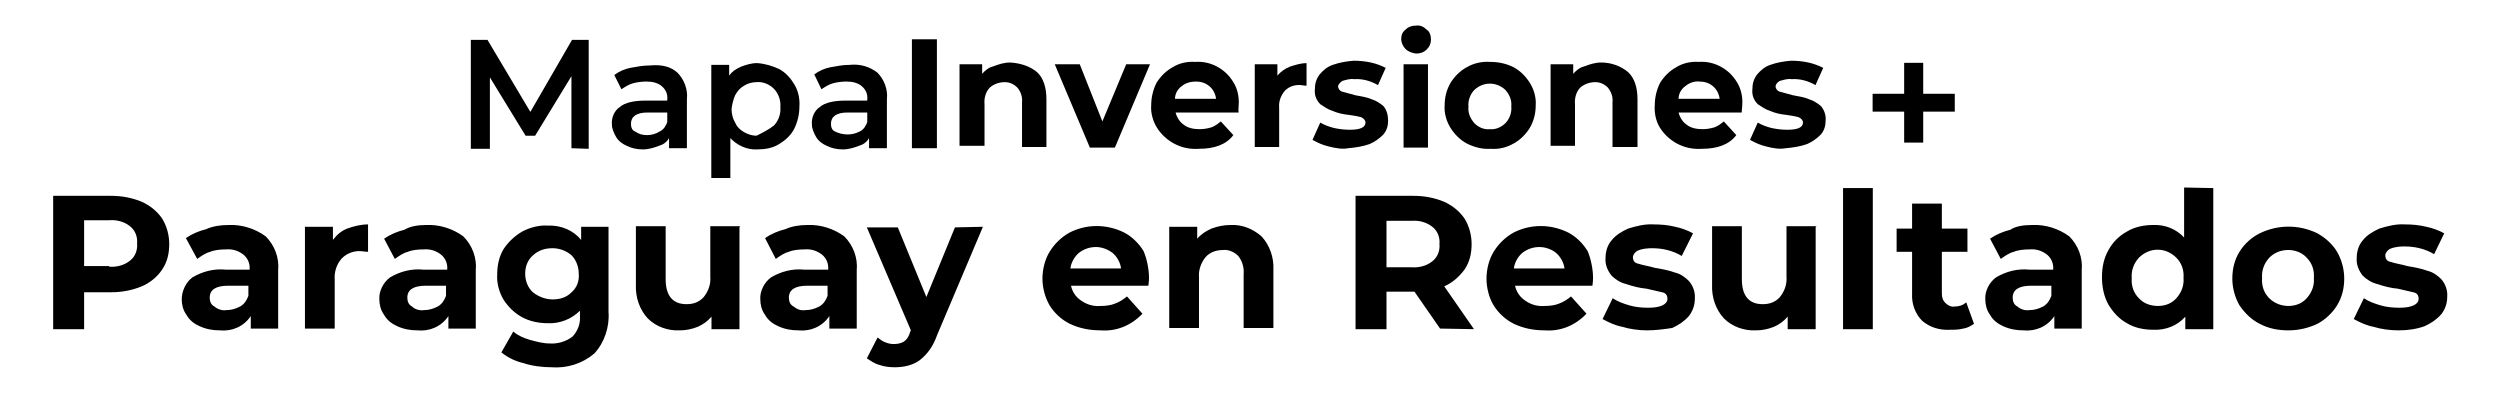
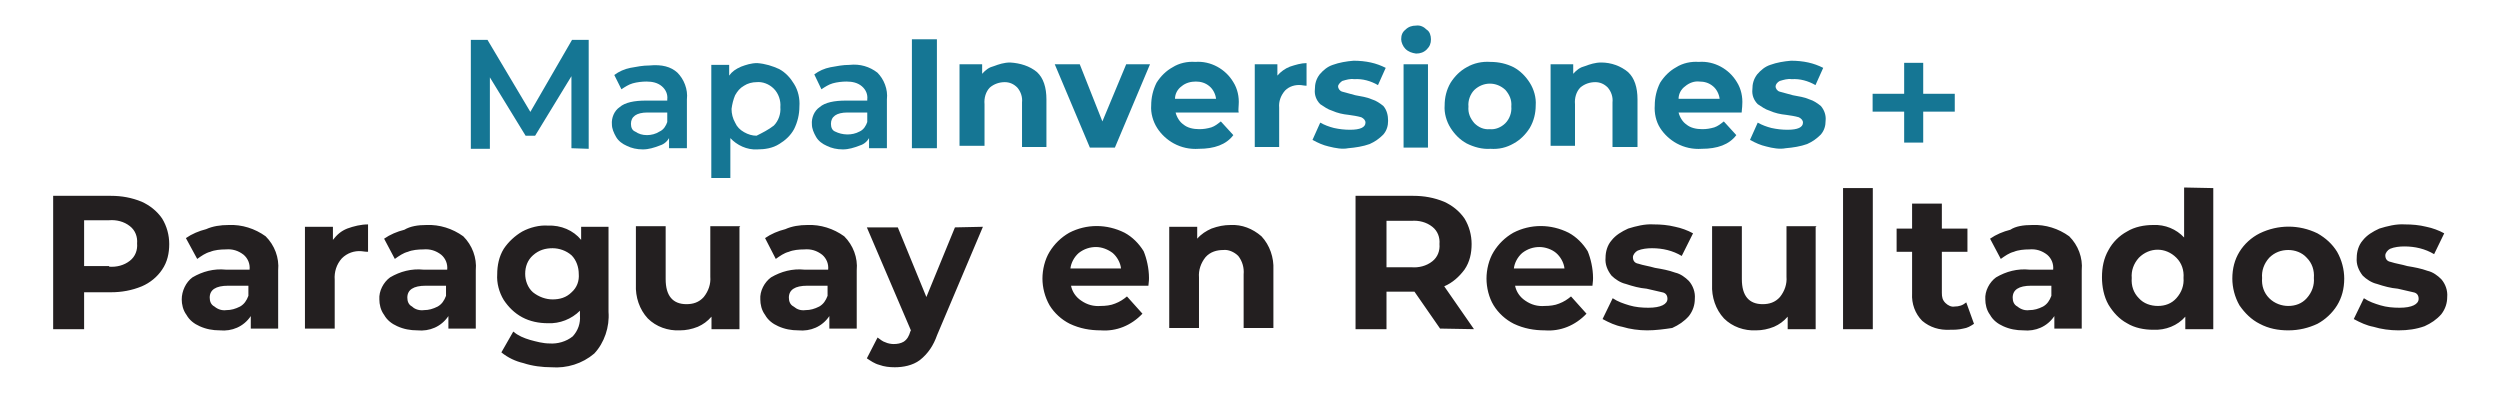
<svg xmlns="http://www.w3.org/2000/svg" version="1.1" id="Layer_1" x="0px" y="0px" viewBox="0 0 420 66" style="enable-background:new 0 0 420 66;" xml:space="preserve">
  <style type="text/css">
- 	.st0***REMOVED***fill:#157694;***REMOVED***
- 	.st1***REMOVED***fill:#231F20;***REMOVED***
+ 	.st0{fill:#157694;}
+ 	.st1{fill:#231F20;}
</style>
  <g>
    <g id="Group_171_00000026865610423587498420000005097906435796931747_" transform="translate(-16281 -779)">
      <path id="Path_306_00000037683499950082749410000017140381052472650904_" class="st0" d="M16377,803.9v-12.1l-6.1,10h-1.6l-6-9.8    v12h-3.2v-18.3h2.8l7.2,12.1l7-12.1h2.8v18.3L16377,803.9L16377,803.9z" />
      <path id="Path_307_00000101825812575962477450000009358441958315962047_" class="st0" d="M16394.8,791.2c1.1,1.1,1.8,2.8,1.6,4.5    v8.2h-3v-1.7c-0.4,0.7-1,1.1-1.7,1.3c-0.8,0.3-1.7,0.6-2.7,0.6c-1,0-1.9-0.2-2.7-0.6c-0.7-0.3-1.4-0.8-1.8-1.5    c-0.4-0.7-0.7-1.4-0.7-2.1c-0.1-1.1,0.4-2.3,1.3-2.9c0.9-0.8,2.5-1.1,4.4-1.1h3.6v-0.2c0.1-0.8-0.2-1.6-0.9-2.2    c-0.7-0.6-1.6-0.8-2.6-0.8c-0.7,0-1.6,0.1-2.3,0.3c-0.7,0.2-1.3,0.6-1.9,1l-1.2-2.4c0.8-0.6,1.7-1,2.7-1.2    c1.1-0.2,2.1-0.4,3.2-0.4C16392.2,789.8,16393.7,790.2,16394.8,791.2z M16391.8,801.1c0.7-0.3,1.1-1,1.3-1.6v-1.6h-3.3    c-1.9,0-2.8,0.7-2.8,1.9c0,0.6,0.2,1.1,0.7,1.3c0.6,0.4,1.2,0.6,2,0.6C16390.4,801.7,16391.2,801.5,16391.8,801.1z" />
      <path id="Path_308_00000141436250595205629710000010936927418083643805_" class="st0" d="M16411.9,790.6c1.1,0.6,1.9,1.5,2.5,2.5    c0.7,1.1,1,2.5,0.9,3.8c0,1.3-0.3,2.6-0.9,3.8c-0.6,1.1-1.5,1.9-2.5,2.5c-1.1,0.7-2.4,0.9-3.7,0.9c-1.7,0.1-3.4-0.7-4.5-1.9v6.7    h-3.2v-19h3v1.8c0.5-0.7,1.1-1.1,2-1.5c0.8-0.3,1.7-0.6,2.7-0.6C16409.6,789.7,16410.8,790.1,16411.9,790.6z M16411,800.1    c0.8-0.8,1.2-2,1.1-3.1c0.1-1.1-0.3-2.3-1.1-3.1c-0.8-0.8-1.9-1.2-2.9-1.1c-0.7,0-1.5,0.2-2.1,0.6c-0.7,0.4-1.1,0.9-1.5,1.6    c-0.3,0.7-0.5,1.5-0.6,2.3c0,0.8,0.2,1.6,0.6,2.3c0.3,0.7,0.8,1.2,1.5,1.6c0.7,0.4,1.4,0.6,2.1,0.6    C16409.1,801.3,16410.1,800.8,16411,800.1z" />
      <path id="Path_309_00000072243555968654160470000002830730350463020216_" class="st0" d="M16428.4,791.2c1.1,1.1,1.8,2.8,1.6,4.5    v8.2h-3v-1.7c-0.4,0.7-1,1.1-1.7,1.3c-0.8,0.3-1.7,0.6-2.7,0.6s-1.9-0.2-2.7-0.6c-0.7-0.3-1.4-0.8-1.8-1.5    c-0.4-0.7-0.7-1.4-0.7-2.1c-0.1-1.1,0.4-2.3,1.3-2.9c0.9-0.8,2.5-1.1,4.4-1.1h3.6v-0.2c0.1-0.8-0.2-1.6-0.9-2.2    c-0.7-0.6-1.6-0.8-2.6-0.8c-0.7,0-1.6,0.1-2.3,0.3c-0.7,0.2-1.3,0.6-1.9,1l-1.2-2.5c0.8-0.6,1.7-1,2.7-1.2    c1.1-0.2,2.1-0.4,3.2-0.4C16425.5,789.7,16427.1,790.2,16428.4,791.2z M16425.4,801.1c0.7-0.3,1.1-1,1.3-1.6v-1.6h-3.3    c-1.9,0-2.8,0.7-2.8,1.9c0,0.6,0.2,1.1,0.7,1.3C16422.5,801.7,16424.1,801.8,16425.4,801.1L16425.4,801.1z" />
      <path id="Path_310_00000021841855050546438670000003340115792700172454_" class="st0" d="M16434.2,785.6h4.2v18.3h-4.2V785.6z" />
      <path id="Path_311_00000170976449751455527590000003330399531097559207_" class="st0" d="M16455.2,791.1c1.1,1,1.6,2.6,1.6,4.6v8    h-4.1v-7.5c0.1-0.9-0.2-1.8-0.8-2.5c-0.6-0.6-1.3-0.9-2.1-0.9c-0.9,0-1.8,0.3-2.5,0.9c-0.7,0.7-1,1.8-0.9,2.8v7h-4.2v-13.7h3.8    v1.6c0.6-0.7,1.2-1.1,2-1.3c0.8-0.3,1.7-0.6,2.7-0.6C16452.4,789.6,16454,790.1,16455.2,791.1z" />
      <path id="Path_312_00000165214147395102313740000018097027429924778377_" class="st0" d="M16474.2,789.8l-5.9,14h-4.2l-5.9-14h4.2    l3.8,9.6l4-9.6H16474.2z" />
      <path id="Path_313_00000050634061250422446200000003970825229251881104_" class="st0" d="M16489.1,797.9h-10.6    c0.2,0.8,0.7,1.6,1.3,2c0.7,0.6,1.7,0.8,2.7,0.8c0.7,0,1.3-0.1,2-0.3c0.6-0.2,1.1-0.6,1.6-1l2.1,2.3c-1.2,1.6-3.2,2.3-5.8,2.3    c-1.5,0.1-2.9-0.2-4.2-0.9c-1.1-0.6-2.1-1.5-2.8-2.6c-0.7-1.1-1.1-2.5-1-3.8c0-1.3,0.3-2.6,0.9-3.8c0.7-1.1,1.6-2,2.7-2.6    c1.1-0.7,2.5-1,3.8-0.9c2.6-0.2,5.1,1.2,6.4,3.4c0.7,1.1,1,2.5,0.9,3.8C16489.1,797.1,16489,797.5,16489.1,797.9z M16479.5,793.5    c-0.7,0.5-1.1,1.3-1.1,2.1h6.9c-0.1-0.8-0.5-1.6-1.1-2.1c-0.7-0.6-1.5-0.8-2.3-0.8C16481.1,792.7,16480.2,792.9,16479.5,793.5    L16479.5,793.5z" />
      <path id="Path_314_00000101067360644441911520000004397621939206874789_" class="st0" d="M16497.7,790.2c0.9-0.3,1.9-0.6,2.8-0.6    v3.8c-0.4,0-0.8-0.1-0.9-0.1c-1-0.1-2,0.2-2.7,0.9c-0.7,0.8-1.1,1.8-1,2.9v6.6h-4.1v-13.9h3.8v1.9    C16496.1,791.1,16496.9,790.5,16497.7,790.2z" />
      <path id="Path_315_00000170965020537466335790000006212443783875171248_" class="st0" d="M16504.2,803.6c-0.9-0.2-1.8-0.6-2.7-1.1    l1.3-2.9c0.7,0.4,1.5,0.7,2.3,0.9c0.9,0.2,1.8,0.3,2.7,0.3c1.7,0,2.6-0.4,2.6-1.2c0-0.4-0.3-0.7-0.7-0.9c-0.7-0.2-1.4-0.3-2.1-0.4    c-1-0.1-1.9-0.3-2.8-0.7c-0.7-0.2-1.4-0.7-2-1.1c-0.7-0.7-1-1.6-0.9-2.5c0-0.9,0.2-1.7,0.8-2.5c0.6-0.7,1.3-1.3,2.2-1.6    c1.1-0.4,2.3-0.6,3.5-0.7c1,0,2,0.1,2.9,0.3c0.9,0.2,1.7,0.5,2.5,0.9l-1.3,2.9c-1.2-0.7-2.6-1.1-4-1c-0.7-0.1-1.3,0.1-2,0.3    c-0.3,0.2-0.7,0.6-0.7,0.9c0,0.4,0.3,0.8,0.7,0.9c0.7,0.2,1.5,0.4,2.2,0.6c1,0.2,1.9,0.3,2.8,0.7c0.7,0.2,1.4,0.7,1.9,1.1    c0.6,0.7,0.8,1.6,0.8,2.5c0,0.8-0.2,1.6-0.8,2.3c-0.7,0.7-1.4,1.2-2.3,1.6c-1.1,0.4-2.4,0.6-3.6,0.7    C16506.5,804.1,16505.4,803.9,16504.2,803.6z" />
      <path id="Path_316_00000006686325984970554830000000364622127728368788_" class="st0" d="M16517.1,787.2c-0.4-0.4-0.7-1.1-0.7-1.6    c0-0.7,0.2-1.2,0.7-1.6c0.5-0.5,1.1-0.7,1.8-0.7c0.7-0.1,1.3,0.2,1.8,0.7c0.5,0.3,0.7,1,0.7,1.6c0,0.7-0.2,1.2-0.7,1.7    s-1.1,0.7-1.8,0.7C16518.2,787.9,16517.6,787.7,16517.1,787.2z M16516.8,789.8h4.1v14h-4.1V789.8z" />
      <path id="Path_317_00000155136307044892709610000017506587685104925353_" class="st0" d="M16527.4,803.1c-1.1-0.6-2-1.5-2.7-2.6    c-0.7-1.1-1.1-2.5-1-3.8c0-1.3,0.3-2.6,1-3.8c0.7-1.1,1.6-2,2.7-2.6c1.2-0.7,2.6-1,4-0.9c1.4,0,2.7,0.3,3.9,0.9    c1.1,0.6,2,1.5,2.7,2.6c0.7,1.1,1.1,2.5,1,3.8c0,1.3-0.3,2.6-1,3.8c-0.7,1.1-1.6,2-2.7,2.6c-1.2,0.7-2.5,1-3.9,0.9    C16530,804.1,16528.6,803.7,16527.4,803.1z M16533.9,799.7c0.7-0.7,1.1-1.8,1-2.8c0.1-1.1-0.3-2-1-2.8c-1.5-1.4-3.7-1.4-5.2,0    c-0.7,0.7-1.1,1.8-1,2.8c-0.1,1.1,0.3,2,1,2.8c0.7,0.7,1.6,1.1,2.6,1C16532.2,800.8,16533.2,800.4,16533.9,799.7z" />
      <path id="Path_318_00000083795345886643349090000005609702903078712220_" class="st0" d="M16554.5,791.1c1.1,1,1.6,2.6,1.6,4.6v8    h-4.2v-7.5c0.1-0.9-0.2-1.8-0.8-2.5c-0.6-0.6-1.3-0.9-2.1-0.9c-0.9,0-1.8,0.3-2.5,0.9c-0.7,0.7-1,1.8-0.9,2.8v7h-4.1v-13.7h3.8    v1.6c0.6-0.7,1.2-1.1,2-1.3c0.8-0.3,1.7-0.6,2.7-0.6C16551.7,789.5,16553.3,790.1,16554.5,791.1z" />
      <path id="Path_319_00000139285564510959650250000014966678533143512707_" class="st0" d="M16573.6,797.9h-10.6    c0.2,0.8,0.7,1.6,1.3,2c0.7,0.6,1.7,0.8,2.7,0.8c0.7,0,1.3-0.1,2-0.3c0.6-0.2,1.1-0.6,1.6-1l2.1,2.3c-1.2,1.6-3.2,2.3-5.8,2.3    c-1.5,0.1-2.9-0.2-4.2-0.9c-1.1-0.6-2.1-1.5-2.8-2.6s-1-2.5-0.9-3.8c0-1.3,0.3-2.6,0.9-3.8c0.7-1.1,1.6-2,2.7-2.6    c1.1-0.7,2.5-1,3.8-0.9c2.6-0.2,5.1,1.2,6.4,3.4c0.7,1.1,1,2.5,0.9,3.8C16573.7,797.1,16573.6,797.5,16573.6,797.9z     M16564.1,793.5c-0.7,0.5-1.1,1.3-1.1,2.1h6.9c-0.1-0.8-0.5-1.6-1.1-2.1c-0.7-0.6-1.5-0.8-2.3-0.8    C16565.7,792.6,16564.8,792.9,16564.1,793.5z" />
      <path id="Path_320_00000109021668925307561900000007373064709968620160_" class="st0" d="M16577.7,803.6c-0.9-0.2-1.8-0.6-2.7-1.1    l1.3-2.9c0.7,0.4,1.5,0.7,2.3,0.9c0.9,0.2,1.8,0.3,2.7,0.3c1.7,0,2.6-0.4,2.6-1.2c0-0.4-0.3-0.7-0.7-0.9c-0.7-0.2-1.4-0.3-2.1-0.4    c-1-0.1-1.9-0.3-2.8-0.7c-0.7-0.2-1.4-0.7-2-1.1c-0.7-0.7-1-1.6-0.9-2.5c0-0.9,0.2-1.7,0.8-2.5c0.6-0.7,1.3-1.3,2.2-1.6    c1.1-0.4,2.3-0.6,3.5-0.7c1,0,2,0.1,2.9,0.3c0.9,0.2,1.7,0.5,2.5,0.9l-1.3,2.9c-1.2-0.7-2.6-1.1-4-1c-0.7-0.1-1.3,0.1-2,0.3    c-0.4,0.2-0.7,0.6-0.7,0.9c0,0.4,0.3,0.8,0.7,0.9c0.7,0.2,1.5,0.4,2.2,0.6c1,0.2,1.9,0.3,2.8,0.7c0.7,0.2,1.4,0.7,1.9,1.1    c0.6,0.7,0.9,1.6,0.8,2.5c0,0.8-0.2,1.6-0.8,2.3c-0.7,0.7-1.4,1.2-2.3,1.6c-1.1,0.4-2.4,0.6-3.6,0.7    C16580,804.1,16578.8,803.9,16577.7,803.6z" />
    </g>
    <g id="Group_307_00000003819079057038651720000007069284124008986506_" transform="translate(-0.469)">
      <g id="Group_175_00000178191670486412273910000005146743703882250127_" transform="translate(-16284.531 -744.845)">
        <path id="Path_321_00000059306971291254398850000001856236849541317551_" class="st0" d="M16613.4,763.6h-5.3v5.2h-3.2v-5.2h-5.3     v-3h5.3v-5.2h3.2v5.2h5.3V763.6z" />
      </g>
      <path id="Path_394_00000183234097983797910960000013119787429742219913_" class="st1" d="M19.1,32.9c1.8,0,3.5,0.3,5.2,1    c1.3,0.6,2.5,1.5,3.4,2.8c0.8,1.3,1.2,2.8,1.2,4.3s-0.3,3-1.2,4.3c-0.8,1.2-2,2.2-3.4,2.8c-1.7,0.7-3.4,1-5.2,1h-4.5v6.2H9.4V32.9    H19.1z M18.8,44.8c1.2,0.1,2.5-0.2,3.5-1c0.9-0.7,1.3-1.8,1.2-2.9c0.1-1.1-0.3-2.2-1.2-2.9c-1-0.8-2.3-1.1-3.5-1h-4.2v7.7H18.8z     M38.9,37.8c2.2-0.1,4.4,0.6,6.2,1.9c1.5,1.5,2.3,3.6,2.1,5.7v9.8h-4.6v-2.1c-1.2,1.8-3.2,2.6-5.2,2.4c-1.2,0-2.3-0.2-3.4-0.7    c-0.9-0.4-1.7-1-2.2-1.9c-0.6-0.8-0.8-1.8-0.8-2.6c0-1.4,0.7-2.9,1.8-3.7c1.7-1,3.6-1.5,5.6-1.3h4c0.1-1-0.3-1.9-1-2.5    c-0.9-0.7-1.9-1-3-0.9c-0.9,0-1.9,0.1-2.6,0.4c-0.8,0.2-1.5,0.7-2.2,1.2L31.7,40c1-0.7,2.2-1.2,3.4-1.5    C36.2,38,37.5,37.8,38.9,37.8L38.9,37.8z M38.5,52.1c0.8,0,1.5-0.2,2.3-0.6c0.7-0.4,1.1-1,1.4-1.8V48h-3.4c-2.1,0-3.1,0.7-3.1,2    c0,0.6,0.2,1.2,0.8,1.5C37.1,52,37.8,52.2,38.5,52.1L38.5,52.1z M56.4,40.3c0.7-0.9,1.4-1.5,2.4-1.9c1.1-0.4,2.3-0.7,3.5-0.7v4.6    c-0.6,0-0.9-0.1-1.1-0.1c-1.2-0.1-2.4,0.3-3.3,1.2c-0.9,1-1.3,2.3-1.2,3.6v8.2h-5V38.1h4.7L56.4,40.3z M72.1,37.8    c2.2-0.1,4.4,0.6,6.2,1.9c1.5,1.5,2.3,3.6,2.1,5.7v9.8h-4.6v-2.1c-1.2,1.8-3.2,2.6-5.2,2.4c-1.2,0-2.3-0.2-3.4-0.7    c-0.9-0.4-1.7-1-2.2-1.9c-0.6-0.8-0.8-1.8-0.8-2.6c-0.1-1.4,0.7-2.9,1.8-3.7c1.7-1,3.6-1.5,5.6-1.3h4c0.1-1-0.3-1.9-1-2.5    c-0.9-0.7-1.9-1-3-0.9c-0.9,0-1.9,0.1-2.6,0.4c-0.8,0.2-1.5,0.7-2.2,1.2L65,40.1c1-0.7,2.2-1.2,3.4-1.5    C69.4,38,70.7,37.8,72.1,37.8z M71.7,52.1c0.8,0,1.5-0.2,2.3-0.6c0.7-0.4,1.1-1,1.4-1.8V48H72c-2.1,0-3.1,0.7-3.1,2    c0,0.6,0.2,1.2,0.8,1.5C70.2,52,71,52.2,71.7,52.1L71.7,52.1z M102.7,38.1v14.3c0.2,2.5-0.7,5.2-2.4,7c-2,1.7-4.6,2.5-7.2,2.3    c-1.5,0-3.2-0.2-4.7-0.7c-1.3-0.3-2.6-0.9-3.7-1.8l2-3.5c0.8,0.7,1.8,1.1,2.8,1.4c1.1,0.3,2.2,0.6,3.3,0.6    c1.3,0.1,2.8-0.3,3.9-1.2c0.9-1,1.3-2.2,1.2-3.5v-0.8c-1.4,1.4-3.4,2.2-5.4,2.1c-1.5,0-3-0.3-4.3-1c-1.3-0.7-2.3-1.7-3.1-2.9    c-0.8-1.3-1.2-2.9-1.1-4.3c0-1.5,0.3-3,1.1-4.3c0.8-1.2,1.9-2.2,3.1-2.9c1.3-0.7,2.9-1.1,4.3-1c2.2-0.1,4.3,0.8,5.6,2.4v-2.2h4.7    V38.1z M93.3,50.3c1.2,0,2.3-0.3,3.2-1.2c0.9-0.8,1.3-1.9,1.2-3.1c0-1.1-0.4-2.3-1.2-3.1c-0.9-0.8-2.1-1.2-3.2-1.2    c-1.2,0-2.3,0.3-3.3,1.2c-0.9,0.8-1.3,1.9-1.3,3.1c0,1.1,0.4,2.3,1.3,3.1C91,49.9,92.2,50.3,93.3,50.3L93.3,50.3z M124.7,38.1    v17.2h-4.7v-2.1c-0.7,0.8-1.4,1.3-2.3,1.7c-1,0.4-2,0.6-3,0.6c-2,0.1-4-0.6-5.4-2c-1.4-1.5-2.1-3.6-2-5.7V38h5v8.9    c0,2.8,1.2,4.2,3.5,4.2c1.1,0,2.1-0.3,2.9-1.2c0.8-1,1.2-2.2,1.1-3.4V38h5V38.1z M136.1,37.8c2.2-0.1,4.4,0.6,6.2,1.9    c1.5,1.5,2.3,3.6,2.1,5.7v9.8h-4.6v-2.1c-1.2,1.8-3.2,2.6-5.2,2.4c-1.2,0-2.3-0.2-3.4-0.7c-0.9-0.4-1.7-1-2.2-1.9    c-0.6-0.8-0.8-1.8-0.8-2.6c-0.1-1.4,0.7-2.9,1.8-3.7c1.7-1,3.6-1.5,5.6-1.3h4c0.1-1-0.3-1.9-1-2.5c-0.9-0.7-1.9-1-3-0.9    c-0.9,0-1.9,0.1-2.6,0.4c-0.8,0.2-1.5,0.7-2.2,1.2L129,40c1-0.7,2.2-1.2,3.4-1.5C133.5,38,134.8,37.8,136.1,37.8L136.1,37.8z     M135.8,52.1c0.8,0,1.5-0.2,2.3-0.6c0.7-0.4,1.1-1,1.4-1.8V48h-3.4c-2.1,0-3.1,0.7-3.1,2c0,0.6,0.2,1.2,0.8,1.5    C134.4,52,135,52.2,135.8,52.1L135.8,52.1z M165.6,38.1l-7.7,18.2c-0.6,1.7-1.5,3.1-2.9,4.2c-1.2,0.9-2.8,1.2-4.2,1.2    c-0.9,0-1.8-0.1-2.6-0.4c-0.8-0.2-1.5-0.7-2.1-1.1l1.8-3.5c0.4,0.3,0.9,0.7,1.3,0.8c0.4,0.2,1,0.3,1.4,0.3c0.6,0,1.2-0.1,1.7-0.4    c0.6-0.4,0.9-1,1.1-1.7l0.1-0.2l-7.4-17.3h5.2l4.8,11.7l4.8-11.7L165.6,38.1z M193.5,46.7c0,0.1,0,0.6-0.1,1.3h-13    c0.2,1,0.8,1.9,1.7,2.5c1,0.7,2.1,1,3.3,0.9c0.8,0,1.7-0.1,2.4-0.4c0.8-0.3,1.4-0.7,2-1.2l2.6,2.9c-1.9,2-4.4,3-7,2.8    c-1.8,0-3.5-0.3-5.2-1.1c-1.4-0.7-2.6-1.8-3.4-3.1c-0.8-1.4-1.2-3-1.2-4.5c0-1.5,0.4-3.2,1.2-4.5c0.8-1.3,1.9-2.4,3.3-3.2    c2.9-1.5,6.3-1.5,9.3,0c1.3,0.7,2.4,1.8,3.2,3.1C193.1,43.4,193.5,45.1,193.5,46.7L193.5,46.7z M184.6,41.5c-1,0-2,0.3-2.9,1    c-0.8,0.7-1.3,1.7-1.4,2.6h8.5c-0.1-1-0.7-2-1.4-2.6C186.6,41.9,185.6,41.5,184.6,41.5L184.6,41.5z M207.2,37.8    c1.9-0.1,3.7,0.6,5.2,1.9c1.4,1.5,2.1,3.6,2,5.6v9.8h-5v-9c0.1-1.1-0.2-2.2-0.9-3.1c-0.7-0.7-1.7-1.1-2.5-1c-1.1,0-2.2,0.3-3,1.2    c-0.8,1-1.2,2.2-1.1,3.4v8.5h-5v-17h4.7v2c0.7-0.8,1.5-1.3,2.4-1.7C205.1,38,206.1,37.8,207.2,37.8L207.2,37.8z M242.4,55.2    l-4.3-6.2h-4.7v6.3h-5.2V32.9h9.7c1.8,0,3.5,0.3,5.2,1c1.3,0.6,2.5,1.5,3.4,2.8c0.8,1.3,1.2,2.8,1.2,4.3s-0.3,3-1.2,4.3    c-0.9,1.2-2,2.2-3.4,2.8l5,7.2L242.4,55.2z M242.3,41c0.1-1.1-0.3-2.2-1.2-2.9c-1-0.8-2.3-1.1-3.5-1h-4.2v7.8h4.2    c1.2,0.1,2.5-0.2,3.5-1C242,43.2,242.4,42.1,242.3,41L242.3,41z M268.1,46.7c0,0.1,0,0.6-0.1,1.3h-13c0.2,1,0.8,1.9,1.7,2.5    c1,0.7,2.1,1,3.3,0.9c0.8,0,1.7-0.1,2.4-0.4c0.8-0.3,1.4-0.7,2-1.2l2.6,2.9c-1.9,2-4.4,3-7,2.8c-1.8,0-3.5-0.3-5.2-1.1    c-1.4-0.7-2.6-1.8-3.4-3.1c-0.8-1.3-1.2-3-1.2-4.5c0-1.5,0.4-3.2,1.2-4.5c0.8-1.3,1.9-2.4,3.3-3.2c2.9-1.5,6.3-1.5,9.3,0    c1.3,0.7,2.4,1.8,3.2,3.1C267.7,43.4,268.1,45.1,268.1,46.7L268.1,46.7z M259.1,41.5c-1,0-2,0.3-2.9,1c-0.8,0.7-1.3,1.7-1.4,2.6    h8.5c-0.1-1-0.7-2-1.4-2.6C261.2,41.9,260.1,41.5,259.1,41.5L259.1,41.5z M277.2,55.5c-1.4,0-2.9-0.2-4.2-0.6    c-1.1-0.2-2.2-0.7-3.3-1.3l1.7-3.5c0.9,0.6,1.8,0.9,2.8,1.2c1,0.3,2.1,0.4,3.2,0.4c2.1,0,3.2-0.6,3.2-1.5c0-0.6-0.3-1-0.9-1.1    c-0.9-0.2-1.8-0.4-2.6-0.6c-1.2-0.1-2.3-0.4-3.5-0.8c-0.9-0.2-1.8-0.8-2.4-1.4c-0.7-0.9-1.1-1.9-1-3c0-1,0.3-2.1,1-2.9    c0.7-0.9,1.7-1.5,2.8-2c1.3-0.4,2.8-0.8,4.3-0.7c1.2,0,2.4,0.1,3.6,0.4c1,0.2,2.1,0.6,3,1.1L283,43c-1.5-0.9-3.2-1.3-5-1.3    c-0.8,0-1.7,0.1-2.4,0.4c-0.4,0.2-0.8,0.7-0.8,1.1c0,0.6,0.3,1,0.9,1.1c0.9,0.3,1.8,0.4,2.8,0.7c1.2,0.2,2.3,0.4,3.4,0.8    c0.9,0.2,1.7,0.8,2.3,1.4c0.7,0.8,1.1,1.9,1,3c0,1-0.3,2-1,2.9c-0.8,0.9-1.7,1.5-2.8,2C280.1,55.3,278.6,55.5,277.2,55.5    L277.2,55.5z M305.5,38.1v17.2h-4.7v-2.1c-0.7,0.8-1.4,1.3-2.3,1.7c-1,0.4-2,0.6-3,0.6c-2,0.1-4-0.6-5.4-2c-1.4-1.5-2.1-3.6-2-5.7    V38h5v8.9c0,2.8,1.2,4.2,3.5,4.2c1.1,0,2.1-0.3,2.9-1.2c0.8-1,1.2-2.2,1.1-3.4V38h5V38.1z M310.1,31.6h5v23.7h-5V31.6z     M332.1,54.4c-0.6,0.4-1.1,0.7-1.8,0.8c-0.8,0.2-1.5,0.2-2.2,0.2c-1.8,0.1-3.4-0.4-4.7-1.5c-1.2-1.2-1.8-2.9-1.7-4.6v-7h-2.6v-3.9    h2.6v-4.2h5v4.2h4.3v3.9h-4.3v6.9c0,0.7,0.1,1.2,0.6,1.7c0.4,0.4,1,0.7,1.5,0.6c0.8,0,1.4-0.2,2-0.7L332.1,54.4z M341.9,37.8    c2.2-0.1,4.4,0.6,6.2,1.9c1.5,1.5,2.3,3.6,2.1,5.7v9.8h-4.6v-2.1c-1.2,1.8-3.2,2.6-5.2,2.4c-1.2,0-2.3-0.2-3.4-0.7    c-0.9-0.4-1.7-1-2.2-1.9c-0.6-0.8-0.8-1.8-0.8-2.6c-0.1-1.4,0.7-2.9,1.8-3.7c1.7-1,3.6-1.5,5.6-1.3h4c0.1-1-0.3-1.9-1-2.5    c-0.9-0.7-1.9-1-3-0.9c-0.9,0-1.9,0.1-2.6,0.4c-0.8,0.2-1.5,0.7-2.2,1.2l-1.8-3.4c1-0.7,2.2-1.2,3.4-1.5    C339.1,38,340.4,37.8,341.9,37.8L341.9,37.8z M341.4,52.1c0.8,0,1.5-0.2,2.3-0.6c0.7-0.4,1.1-1,1.4-1.8V48h-3.4    c-2.1,0-3.1,0.7-3.1,2c0,0.6,0.2,1.2,0.8,1.5C340,52,340.7,52.2,341.4,52.1L341.4,52.1z M372.3,31.6v23.7h-4.7v-2.1    c-1.3,1.5-3.3,2.3-5.4,2.2c-1.5,0-3.1-0.3-4.4-1.1c-1.3-0.7-2.3-1.8-3.1-3.1c-0.8-1.4-1.1-3.1-1.1-4.6c0-1.7,0.3-3.2,1.1-4.6    c0.7-1.3,1.8-2.4,3.1-3.1c1.3-0.8,2.9-1.1,4.4-1.1c2-0.1,3.9,0.7,5.2,2.1v-8.4L372.3,31.6z M363,51.4c1.2,0,2.3-0.4,3.1-1.3    c0.9-1,1.3-2.2,1.2-3.4c0.1-1.3-0.3-2.5-1.2-3.4c-1.8-1.8-4.5-1.8-6.3,0c-0.9,1-1.3,2.2-1.2,3.4c-0.1,1.3,0.3,2.5,1.2,3.4    C360.6,51,361.8,51.4,363,51.4z M384.9,55.5c-1.7,0-3.3-0.3-4.8-1.1c-1.4-0.7-2.5-1.8-3.4-3.1c-0.8-1.4-1.2-3-1.2-4.5    c0-1.7,0.4-3.2,1.2-4.5c0.8-1.3,2-2.4,3.4-3.1c3.1-1.5,6.6-1.5,9.7,0c1.4,0.8,2.5,1.8,3.3,3.1c0.8,1.4,1.2,3,1.2,4.5    c0,1.7-0.4,3.2-1.2,4.5s-2,2.4-3.3,3.1C388.3,55.1,386.7,55.5,384.9,55.5L384.9,55.5z M384.9,51.4c1.2,0,2.3-0.4,3.1-1.3    c0.9-1,1.3-2.2,1.2-3.4c0.1-1.3-0.3-2.5-1.2-3.4c-0.8-0.9-2-1.3-3.1-1.3c-1.2,0-2.3,0.4-3.2,1.3c-0.9,1-1.3,2.2-1.2,3.4    c-0.1,1.3,0.3,2.5,1.2,3.4C382.6,51,383.8,51.4,384.9,51.4z M403.4,55.5c-1.4,0-2.9-0.2-4.2-0.6c-1.1-0.2-2.2-0.7-3.3-1.3l1.7-3.5    c0.9,0.6,1.8,0.9,2.8,1.2c1,0.3,2.1,0.4,3.2,0.4c2.1,0,3.2-0.6,3.2-1.5c0-0.6-0.3-1-0.9-1.1c-0.9-0.2-1.8-0.4-2.6-0.6    c-1.2-0.1-2.3-0.4-3.5-0.8c-0.9-0.2-1.8-0.8-2.4-1.4c-0.7-0.9-1.1-1.9-1-3c0-1,0.3-2.1,1-2.9c0.7-0.9,1.7-1.5,2.8-2    c1.3-0.4,2.8-0.8,4.3-0.7c1.2,0,2.4,0.1,3.6,0.4c1,0.2,2.1,0.6,3,1.1l-1.7,3.5c-1.5-0.9-3.2-1.3-5-1.3c-0.8,0-1.7,0.1-2.4,0.4    c-0.4,0.2-0.8,0.7-0.8,1.1c0,0.6,0.3,1,0.9,1.1c0.9,0.3,1.8,0.4,2.8,0.7c1.2,0.2,2.3,0.4,3.4,0.8c0.9,0.2,1.7,0.8,2.3,1.4    c0.7,0.8,1.1,1.9,1,3c0,1-0.3,2-1,2.9c-0.8,0.9-1.7,1.5-2.8,2C406.4,55.3,405,55.5,403.4,55.5L403.4,55.5z" />
    </g>
  </g>
</svg>
